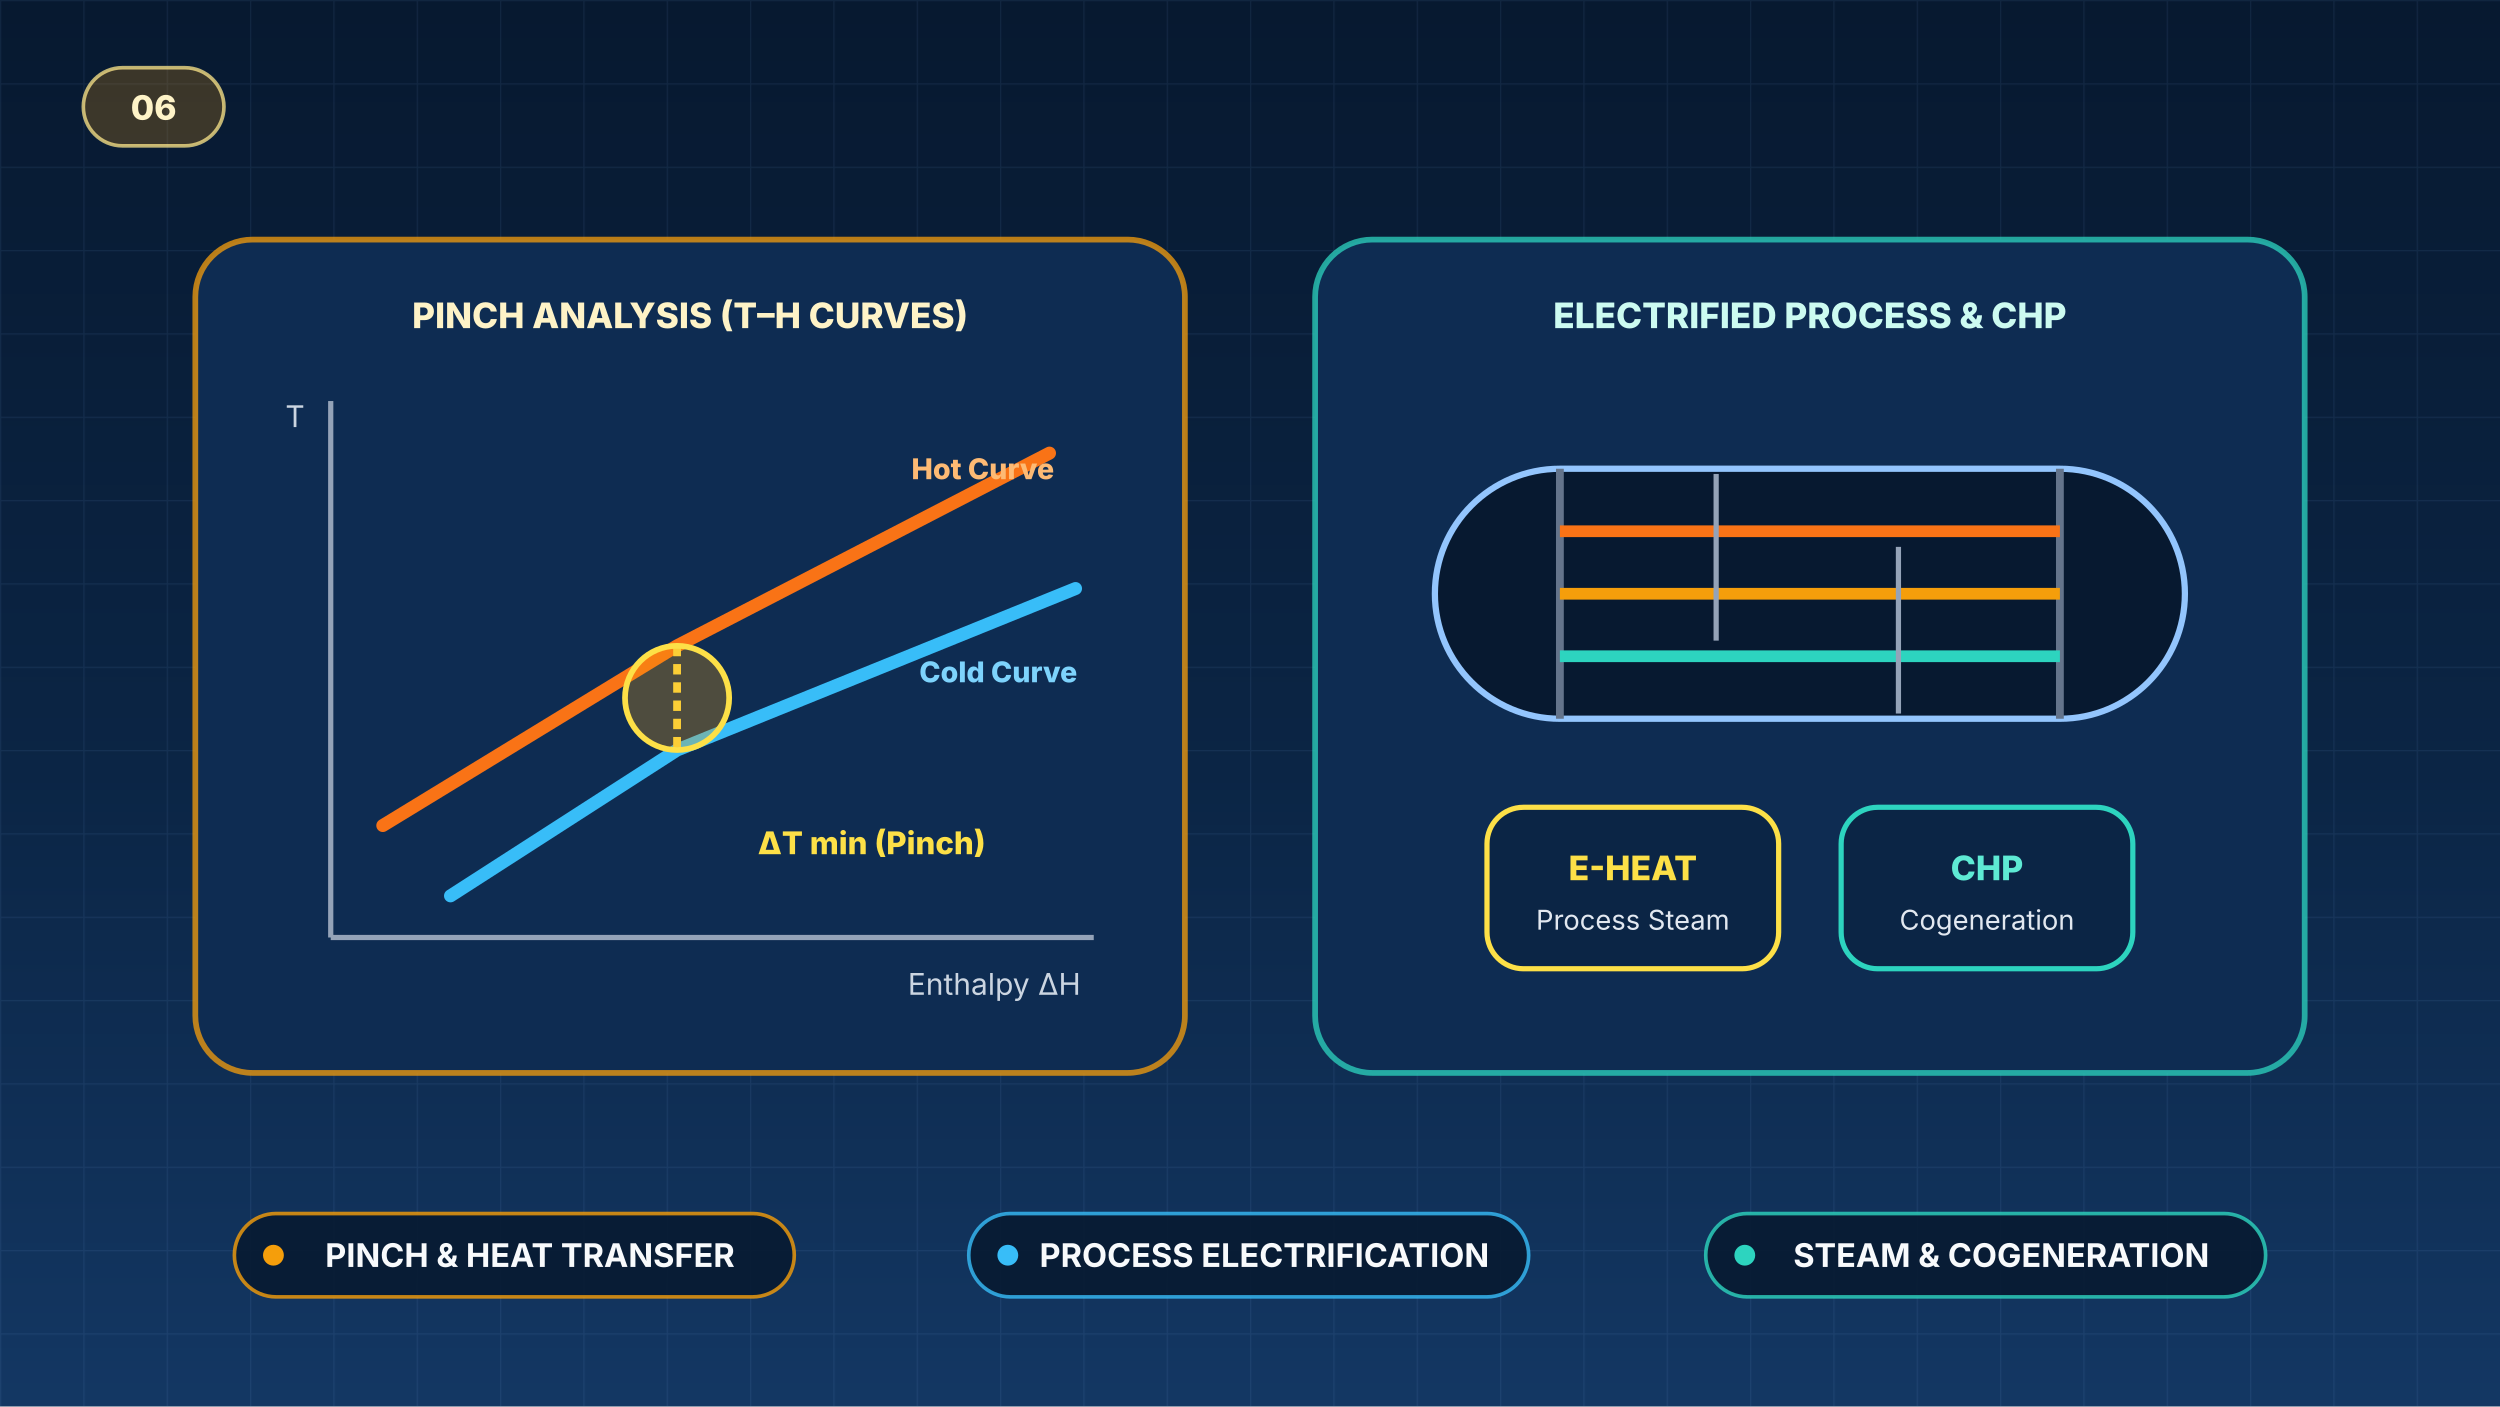
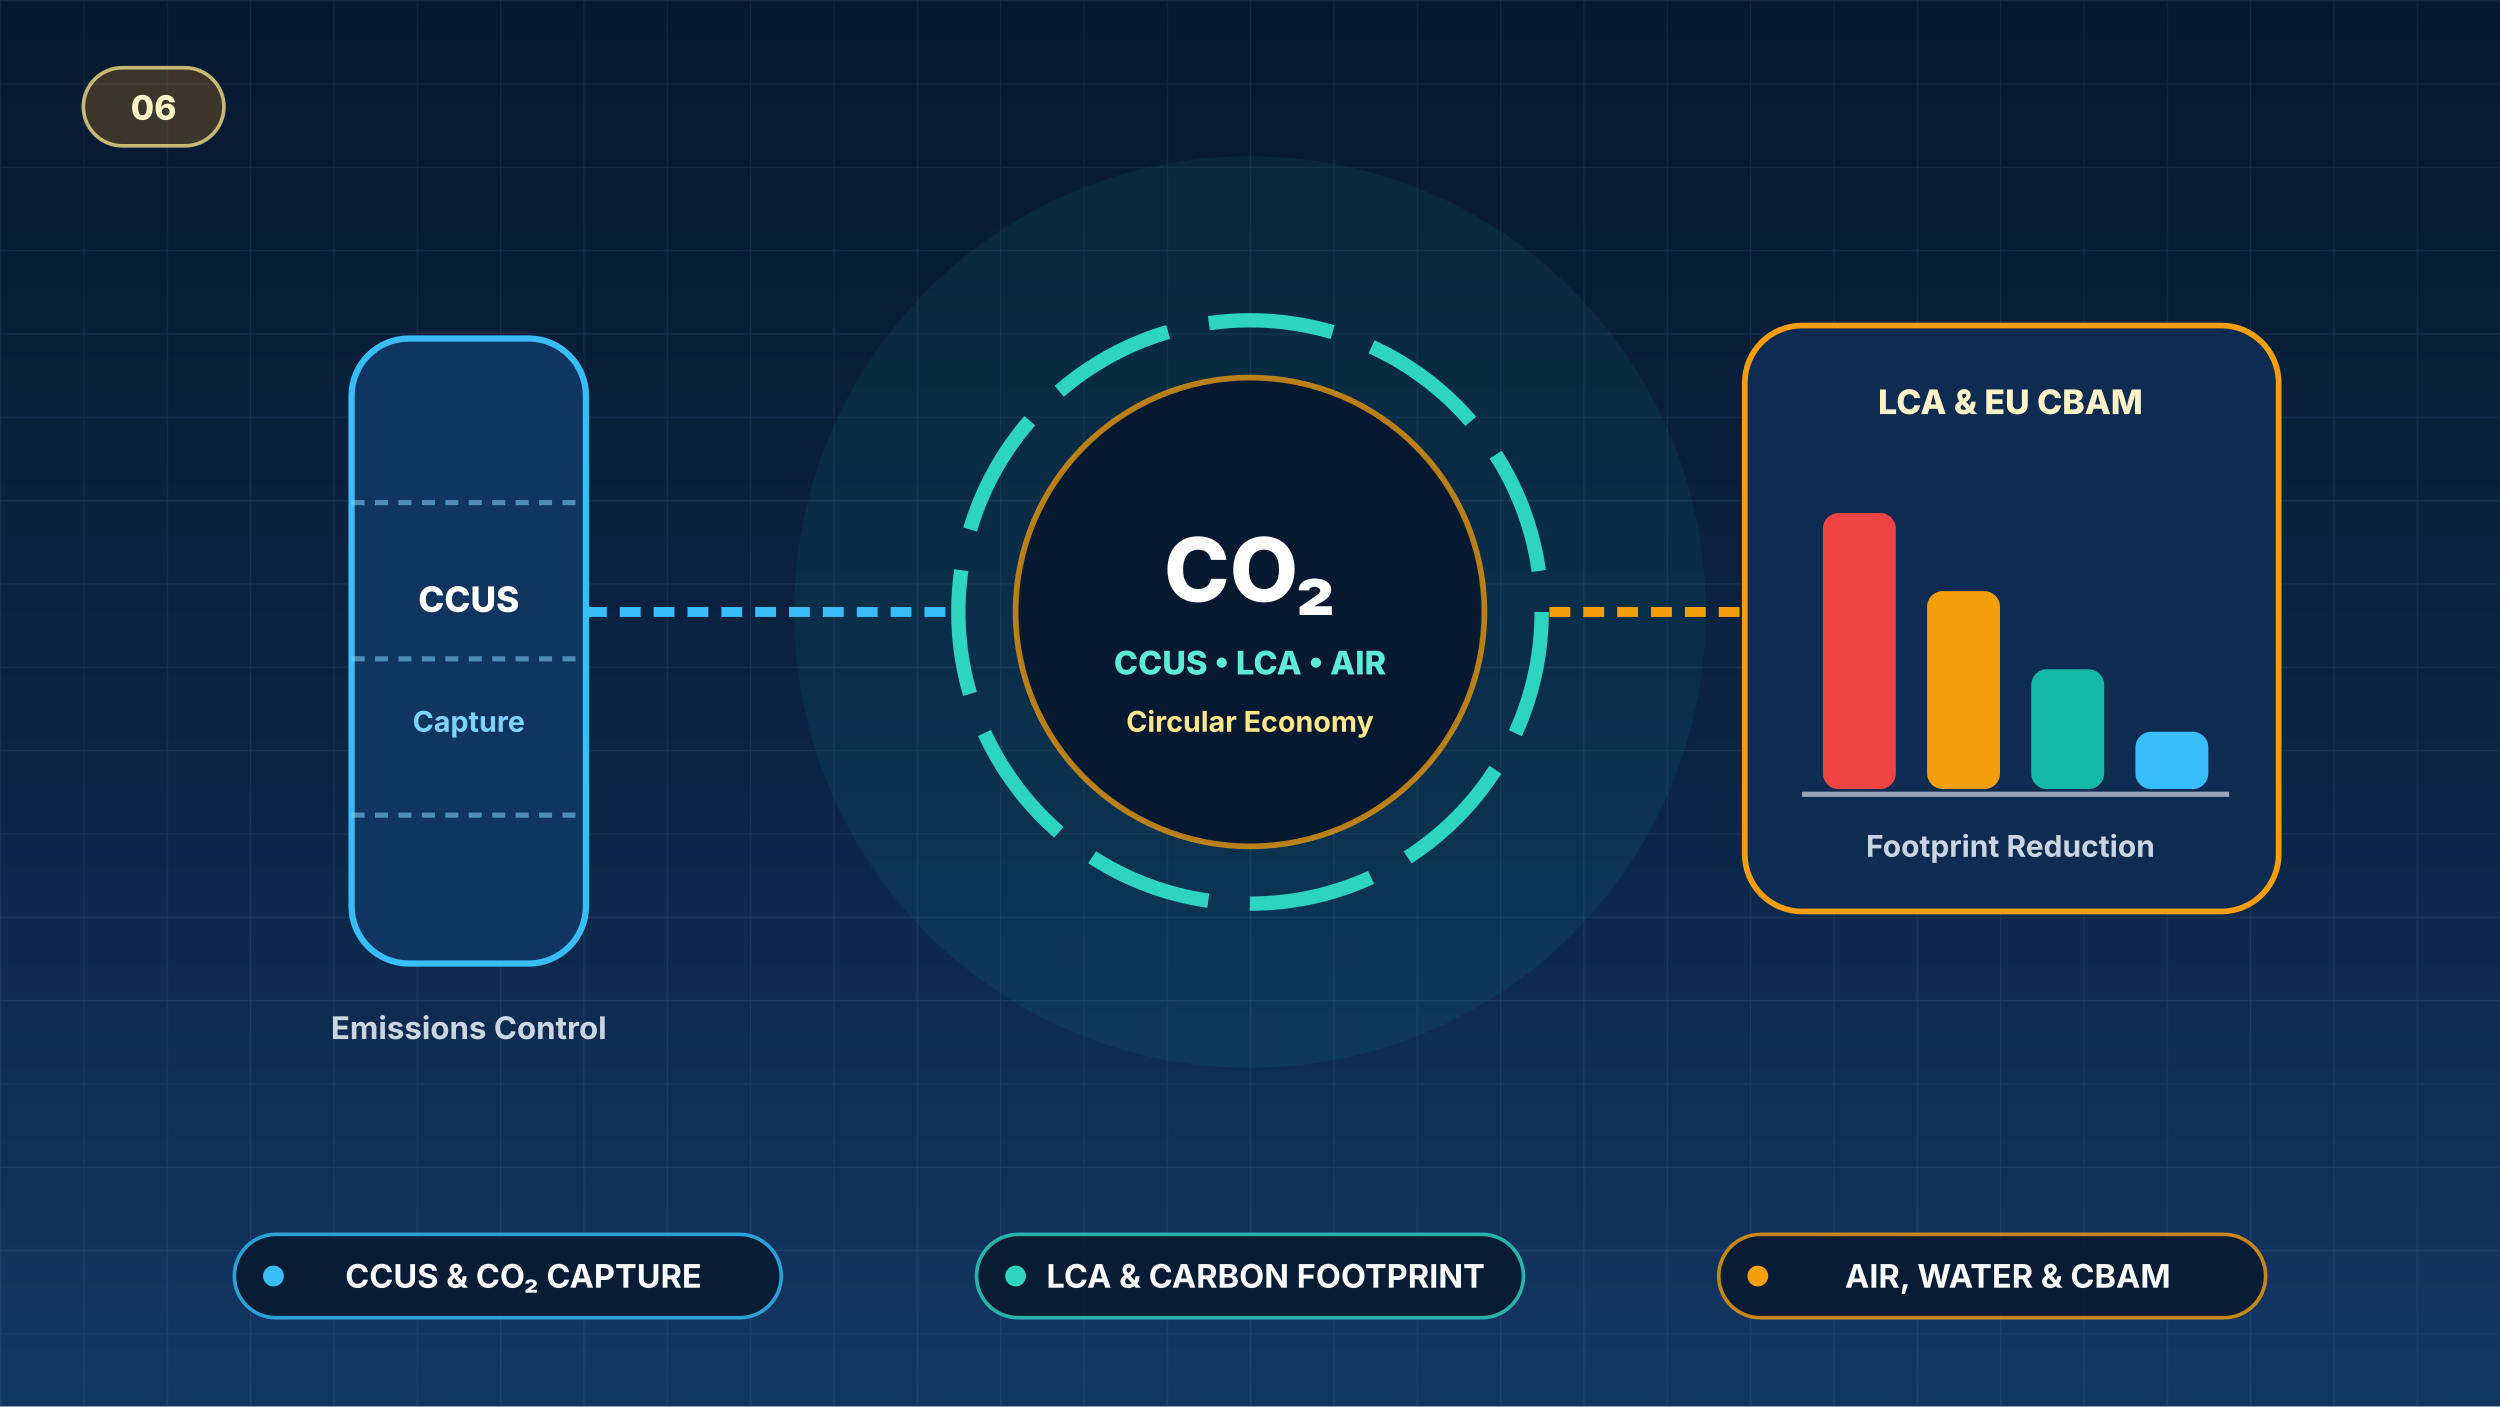
- <svg xmlns="http://www.w3.org/2000/svg" viewBox="0 0 960 540" width="960" height="540" role="img" aria-label="Topic 06: Process Industry Decarbonization">
+ <svg xmlns="http://www.w3.org/2000/svg" viewBox="0 0 960 540" width="960" height="540" role="img" aria-label="Topic 06: Environmental Engineering">
  <defs>
    <linearGradient id="bgSky" x1="0" y1="0" x2="0" y2="1">
      <stop offset="0%" stop-color="#071930" />
      <stop offset="55%" stop-color="#0B2545" />
      <stop offset="100%" stop-color="#133763" />
    </linearGradient>
    <pattern id="gridPat" width="32" height="32" patternUnits="userSpaceOnUse">
      <path d="M 32 0 L 0 0 0 32" fill="none" stroke="#93C5FD" stroke-opacity="0.08" stroke-width="1" />
    </pattern>
  </defs>
  <rect width="960" height="540" fill="#0B2545" />
  <rect width="960" height="540" fill="url(#bgSky)" />
  <rect width="960" height="540" fill="url(#gridPat)" />
-   <g transform="translate(75,92)">
-     <rect x="0" y="0" width="380" height="320" rx="22" fill="#0E2C52" stroke="#F59E0B" stroke-opacity="0.75" stroke-width="2.2" />
-     <text x="190" y="34" text-anchor="middle" font-family="Inter,system-ui,sans-serif" font-size="13.5" font-weight="800" fill="#FEF3C7">PINCH ANALYSIS (T–H CURVES)</text>
-     <line x1="52" y1="268" x2="345" y2="268" stroke="#94A3B8" stroke-width="2" />
-     <line x1="52" y1="268" x2="52" y2="62" stroke="#94A3B8" stroke-width="2" />
-     <text x="340" y="290" text-anchor="end" font-family="Inter,system-ui,sans-serif" font-size="11.5" fill="#CBD5E1">Enthalpy ΔH</text>
-     <text x="42" y="72" text-anchor="end" font-family="Inter,system-ui,sans-serif" font-size="11.5" fill="#CBD5E1">T</text>
-     <path d="M72 225 L185 156 L328 82" fill="none" stroke="#F97316" stroke-width="5" stroke-linecap="round" stroke-linejoin="round" />
-     <text x="275" y="92" font-family="Inter,system-ui,sans-serif" font-size="11" font-weight="800" fill="#FDBA74">Hot Curve</text>
-     <path d="M98 252 L185 196 L338 134" fill="none" stroke="#38BDF8" stroke-width="5" stroke-linecap="round" stroke-linejoin="round" />
-     <text x="278" y="170" font-family="Inter,system-ui,sans-serif" font-size="11" font-weight="800" fill="#7DD3FC">Cold Curve</text>
-     <line x1="185" y1="156" x2="185" y2="196" stroke="#FDE047" stroke-width="3" stroke-dasharray="4 3" />
-     <circle cx="185" cy="176" r="20" fill="#F59E0B" fill-opacity="0.28" stroke="#FDE047" stroke-width="2.2" />
-     <text x="216" y="236" font-family="Inter,system-ui,sans-serif" font-size="12" font-weight="800" fill="#FDE047">ΔT min (Pinch)</text>
+   <circle cx="480" cy="235" r="175" fill="#14B8A6" fill-opacity="0.08" />
+   <g transform="translate(95,105)">
+     <rect x="40" y="25" width="90" height="240" rx="22" fill="#0F3560" stroke="#38BDF8" stroke-width="2.4" />
+     <line x1="40" y1="88" x2="130" y2="88" stroke="#7DD3FC" stroke-opacity="0.55" stroke-width="2" stroke-dasharray="5 4" />
+     <line x1="40" y1="148" x2="130" y2="148" stroke="#7DD3FC" stroke-opacity="0.55" stroke-width="2" stroke-dasharray="5 4" />
+     <line x1="40" y1="208" x2="130" y2="208" stroke="#7DD3FC" stroke-opacity="0.55" stroke-width="2" stroke-dasharray="5 4" />
+     <text x="85" y="130" text-anchor="middle" font-family="Inter,system-ui,sans-serif" font-size="13.5" font-weight="800" fill="#FFFFFF">CCUS</text>
+     <text x="85" y="176" text-anchor="middle" font-family="Inter,system-ui,sans-serif" font-size="11" font-weight="700" fill="#7DD3FC">Capture</text>
+     <text x="85" y="294" text-anchor="middle" font-family="Inter,system-ui,sans-serif" font-size="12" font-weight="700" fill="#CBD5E1">Emissions Control</text>
  </g>
-   <g transform="translate(505,92)">
-     <rect x="0" y="0" width="380" height="320" rx="22" fill="#0E2C52" stroke="#2DD4BF" stroke-opacity="0.75" stroke-width="2.2" />
-     <text x="190" y="34" text-anchor="middle" font-family="Inter,system-ui,sans-serif" font-size="13.5" font-weight="800" fill="#CCFBF1">ELECTRIFIED PROCESS &amp; CHP</text>
-     <rect x="46" y="88" width="288" height="96" rx="48" fill="#071930" stroke="#93C5FD" stroke-width="2.4" />
-     <line x1="94" y1="88" x2="94" y2="184" stroke="#64748B" stroke-width="3" />
-     <line x1="286" y1="88" x2="286" y2="184" stroke="#64748B" stroke-width="3" />
-     <line x1="94" y1="112" x2="286" y2="112" stroke="#F97316" stroke-width="4.5" />
-     <line x1="94" y1="136" x2="286" y2="136" stroke="#F59E0B" stroke-width="4.5" />
-     <line x1="94" y1="160" x2="286" y2="160" stroke="#2DD4BF" stroke-width="4.5" />
-     <line x1="154" y1="90" x2="154" y2="154" stroke="#94A3B8" stroke-width="2" />
-     <line x1="224" y1="118" x2="224" y2="182" stroke="#94A3B8" stroke-width="2" />
-     <g transform="translate(66,218)">
-       <rect x="0" y="0" width="112" height="62" rx="14" fill="#0B2545" stroke="#FDE047" stroke-width="2" />
-       <text x="56" y="28" text-anchor="middle" font-family="Inter,system-ui,sans-serif" font-size="13" font-weight="800" fill="#FDE047">E-HEAT</text>
-       <text x="56" y="47" text-anchor="middle" font-family="Inter,system-ui,sans-serif" font-size="10.5" fill="#E2E8F0">Process Steam</text>
-     </g>
-     <g transform="translate(202,218)">
-       <rect x="0" y="0" width="112" height="62" rx="14" fill="#0B2545" stroke="#2DD4BF" stroke-width="2" />
-       <text x="56" y="28" text-anchor="middle" font-family="Inter,system-ui,sans-serif" font-size="13" font-weight="800" fill="#5EEAD4">CHP</text>
-       <text x="56" y="47" text-anchor="middle" font-family="Inter,system-ui,sans-serif" font-size="10.5" fill="#E2E8F0">Cogeneration</text>
-     </g>
+   <g transform="translate(480,235)">
+     <circle r="112" fill="none" stroke="#2DD4BF" stroke-width="5.5" stroke-dasharray="48 16" />
+     <circle r="90" fill="#071930" stroke="#F59E0B" stroke-opacity="0.75" stroke-width="2.2" />
+     <text x="0" y="-4" text-anchor="middle" font-family="Inter,system-ui,sans-serif" font-size="34" font-weight="800" fill="#FFFFFF">CO₂</text>
+     <text x="0" y="24" text-anchor="middle" font-family="Inter,system-ui,sans-serif" font-size="12.5" font-weight="800" fill="#5EEAD4">CCUS • LCA • AIR</text>
+     <text x="0" y="46" text-anchor="middle" font-family="Inter,system-ui,sans-serif" font-size="11" font-weight="700" fill="#FDE68A">Circular Economy</text>
  </g>
-   <g transform="translate(90,466)">
-     <rect x="0" y="0" width="215" height="32" rx="16" fill="#071930" fill-opacity="0.88" stroke="#F59E0B" stroke-opacity="0.8" stroke-width="1.4" />
+   <g transform="translate(670,125)">
+     <rect x="0" y="0" width="205" height="225" rx="22" fill="#0E2C52" stroke="#F59E0B" stroke-width="2.2" />
+     <text x="102" y="34" text-anchor="middle" font-family="Inter,system-ui,sans-serif" font-size="13" font-weight="800" fill="#FEF3C7">LCA &amp; EU CBAM</text>
+     <rect x="30" y="72" width="28" height="106" rx="6" fill="#EF4444" />
+     <rect x="70" y="102" width="28" height="76" rx="6" fill="#F59E0B" />
+     <rect x="110" y="132" width="28" height="46" rx="6" fill="#14B8A6" />
+     <rect x="150" y="156" width="28" height="22" rx="6" fill="#38BDF8" />
+     <line x1="22" y1="180" x2="186" y2="180" stroke="#94A3B8" stroke-width="2" />
+     <text x="102" y="204" text-anchor="middle" font-family="Inter,system-ui,sans-serif" font-size="11.5" font-weight="700" fill="#CBD5E1">Footprint Reduction</text>
+   </g>
+   <path d="M225 235 L365 235" stroke="#38BDF8" stroke-width="3.8" stroke-dasharray="8 5" />
+   <path d="M595 235 L670 235" stroke="#F59E0B" stroke-width="3.8" stroke-dasharray="8 5" />
+   <g transform="translate(90,474)">
+     <rect x="0" y="0" width="210" height="32" rx="16" fill="#071930" fill-opacity="0.88" stroke="#38BDF8" stroke-opacity="0.8" stroke-width="1.4" />
+     <circle cx="15" cy="16" r="4" fill="#38BDF8" />
+     <text x="111.0" y="20.5" text-anchor="middle" font-family="Inter,system-ui,sans-serif" font-size="12.5" font-weight="700" fill="#F8FAFC">CCUS &amp; CO₂ CAPTURE</text>
+   </g>
+   <g transform="translate(375,474)">
+     <rect x="0" y="0" width="210" height="32" rx="16" fill="#071930" fill-opacity="0.88" stroke="#2DD4BF" stroke-opacity="0.8" stroke-width="1.4" />
+     <circle cx="15" cy="16" r="4" fill="#2DD4BF" />
+     <text x="111.0" y="20.5" text-anchor="middle" font-family="Inter,system-ui,sans-serif" font-size="12.5" font-weight="700" fill="#F8FAFC">LCA &amp; CARBON FOOTPRINT</text>
+   </g>
+   <g transform="translate(660,474)">
+     <rect x="0" y="0" width="210" height="32" rx="16" fill="#071930" fill-opacity="0.88" stroke="#F59E0B" stroke-opacity="0.8" stroke-width="1.4" />
    <circle cx="15" cy="16" r="4" fill="#F59E0B" />
-     <text x="113.5" y="20.5" text-anchor="middle" font-family="Inter,system-ui,sans-serif" font-size="12.5" font-weight="700" fill="#F8FAFC">PINCH &amp; HEAT TRANSFER</text>
-   </g>
-   <g transform="translate(372,466)">
-     <rect x="0" y="0" width="215" height="32" rx="16" fill="#071930" fill-opacity="0.88" stroke="#38BDF8" stroke-opacity="0.8" stroke-width="1.4" />
-     <circle cx="15" cy="16" r="4" fill="#38BDF8" />
-     <text x="113.5" y="20.5" text-anchor="middle" font-family="Inter,system-ui,sans-serif" font-size="12.5" font-weight="700" fill="#F8FAFC">PROCESS ELECTRIFICATION</text>
-   </g>
-   <g transform="translate(655,466)">
-     <rect x="0" y="0" width="215" height="32" rx="16" fill="#071930" fill-opacity="0.88" stroke="#2DD4BF" stroke-opacity="0.8" stroke-width="1.4" />
-     <circle cx="15" cy="16" r="4" fill="#2DD4BF" />
-     <text x="113.5" y="20.5" text-anchor="middle" font-family="Inter,system-ui,sans-serif" font-size="12.5" font-weight="700" fill="#F8FAFC">STEAM &amp; COGENERATION</text>
+     <text x="111.0" y="20.5" text-anchor="middle" font-family="Inter,system-ui,sans-serif" font-size="12.5" font-weight="700" fill="#F8FAFC">AIR, WATER &amp; CBAM</text>
  </g>
  <g transform="translate(32,26)">
    <rect x="0" y="0" width="54" height="30" rx="15" fill="#F59E0B" fill-opacity="0.22" stroke="#FDE68A" stroke-opacity="0.75" stroke-width="1.4" />
    <text x="27" y="20" text-anchor="middle" font-family="Inter,system-ui,sans-serif" font-size="13" font-weight="800" fill="#FEF3C7">06</text>
  </g>
</svg>
